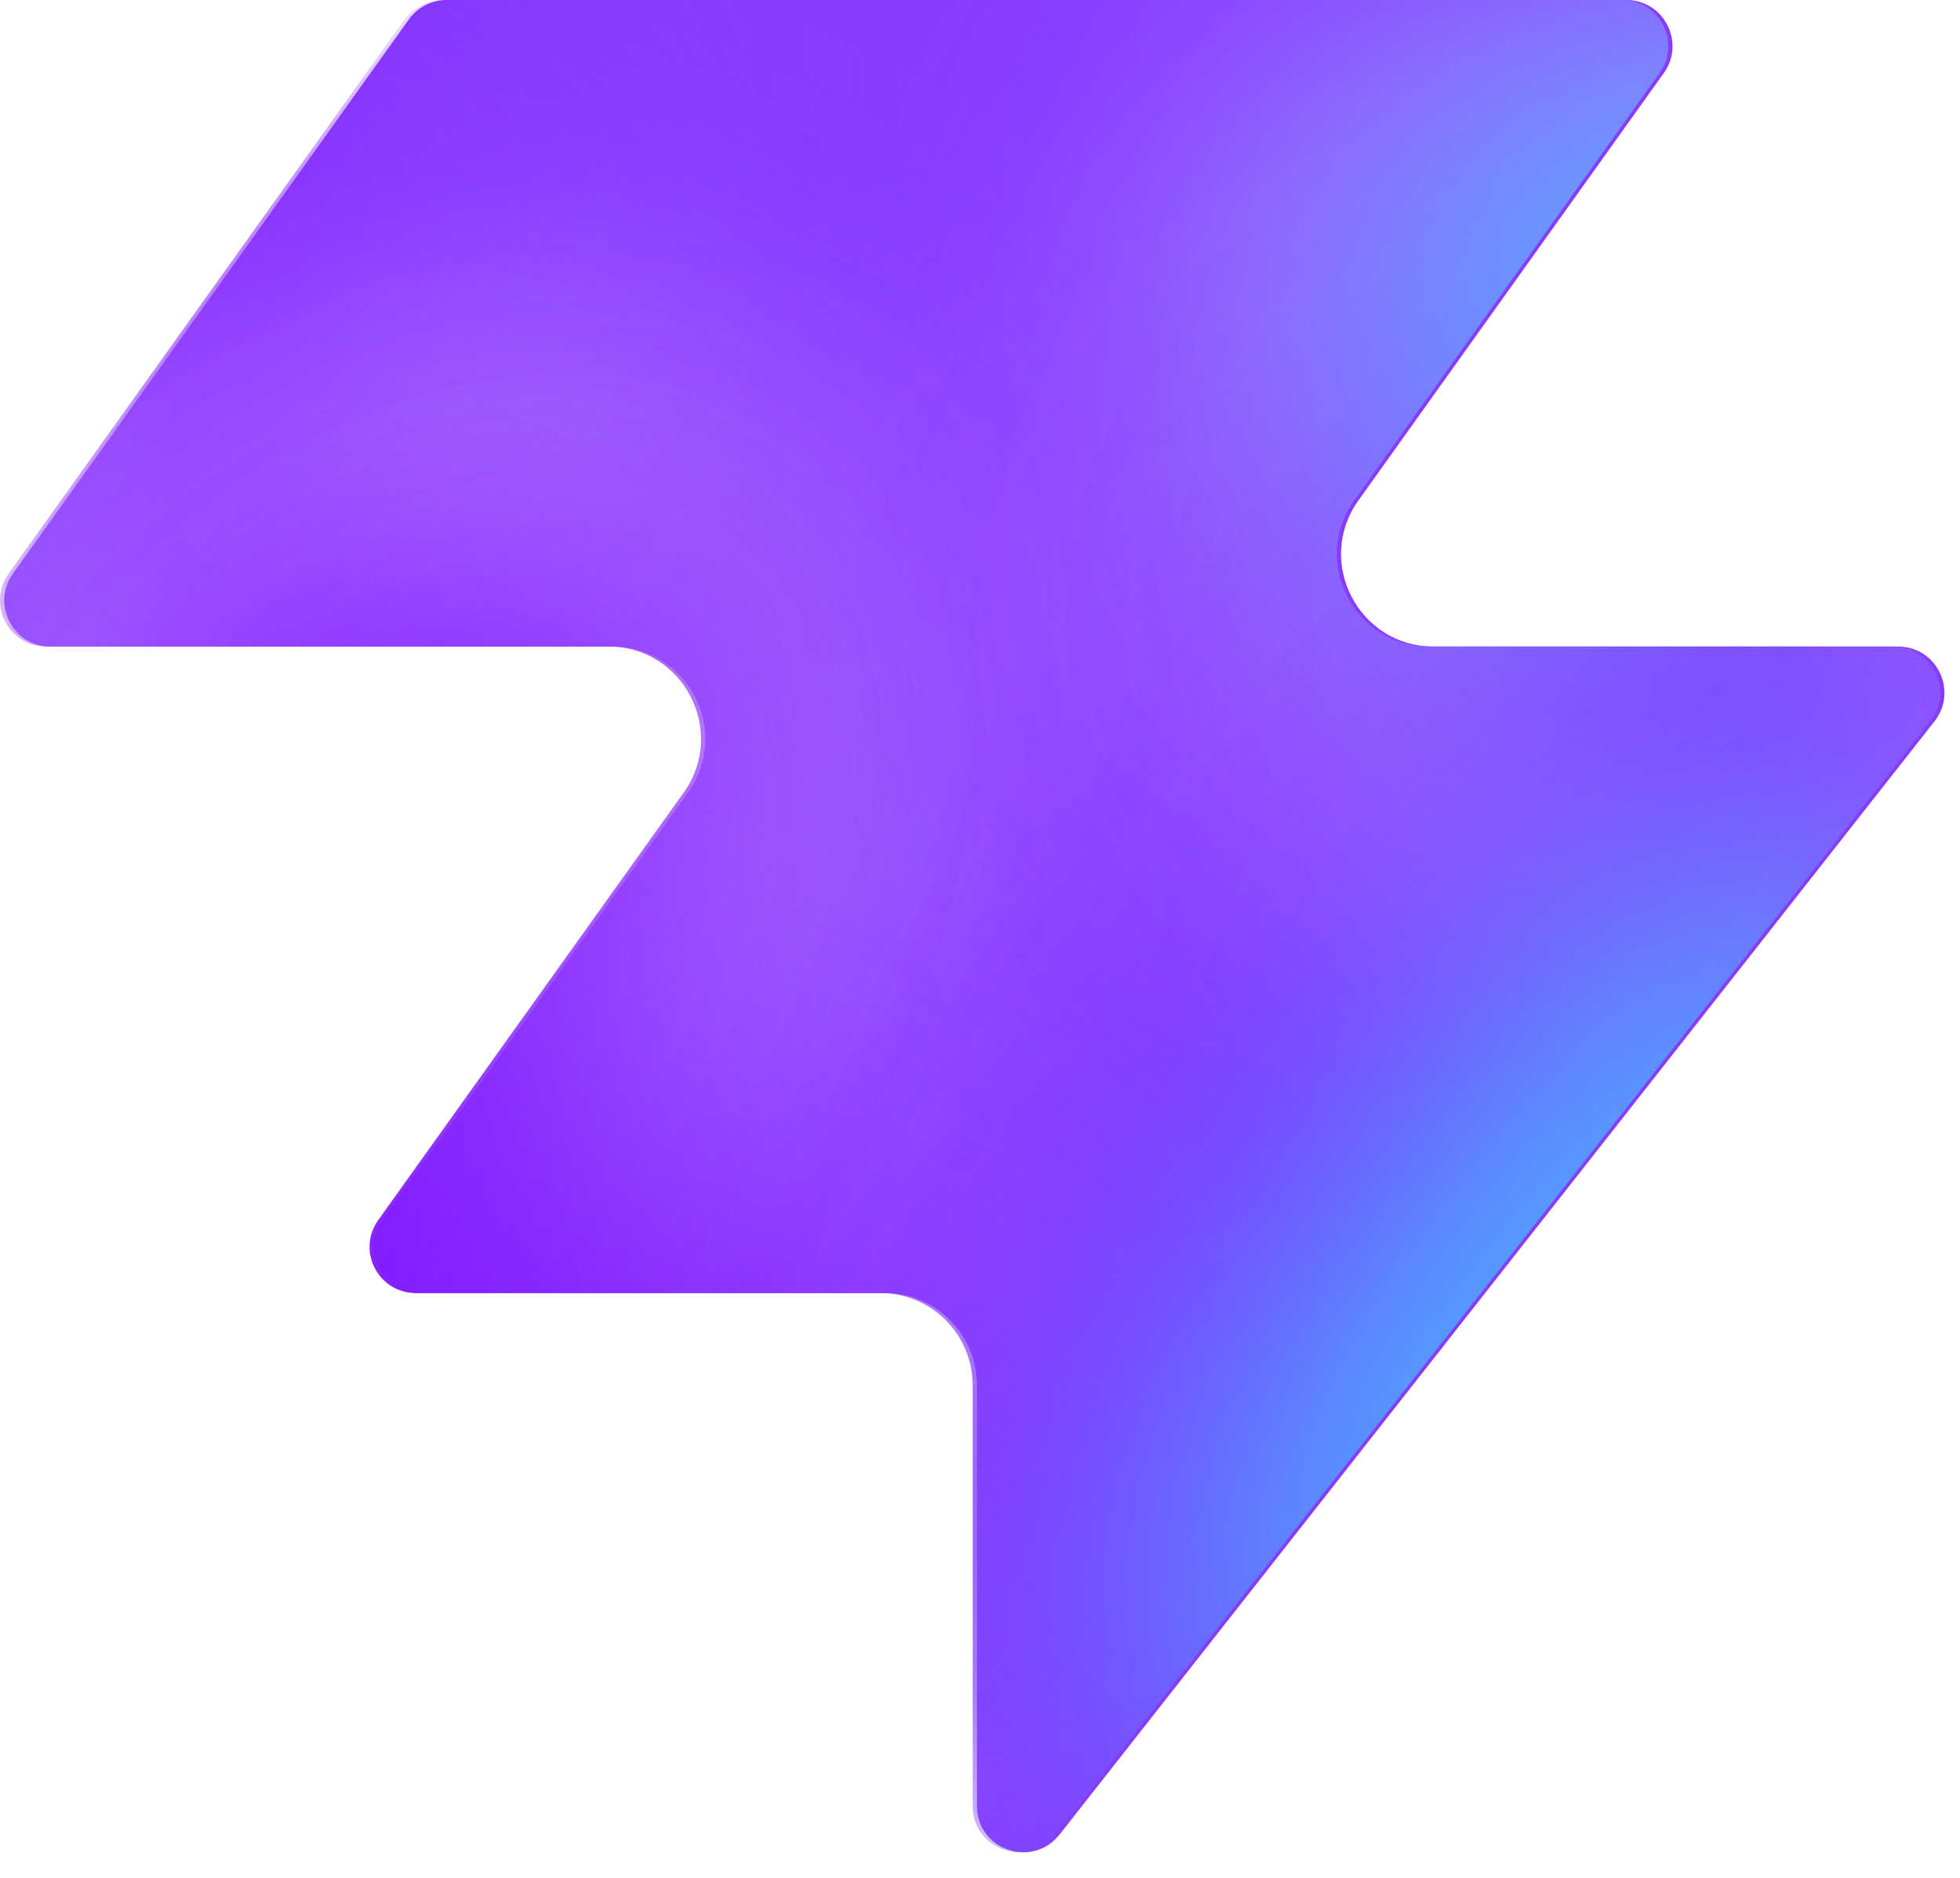
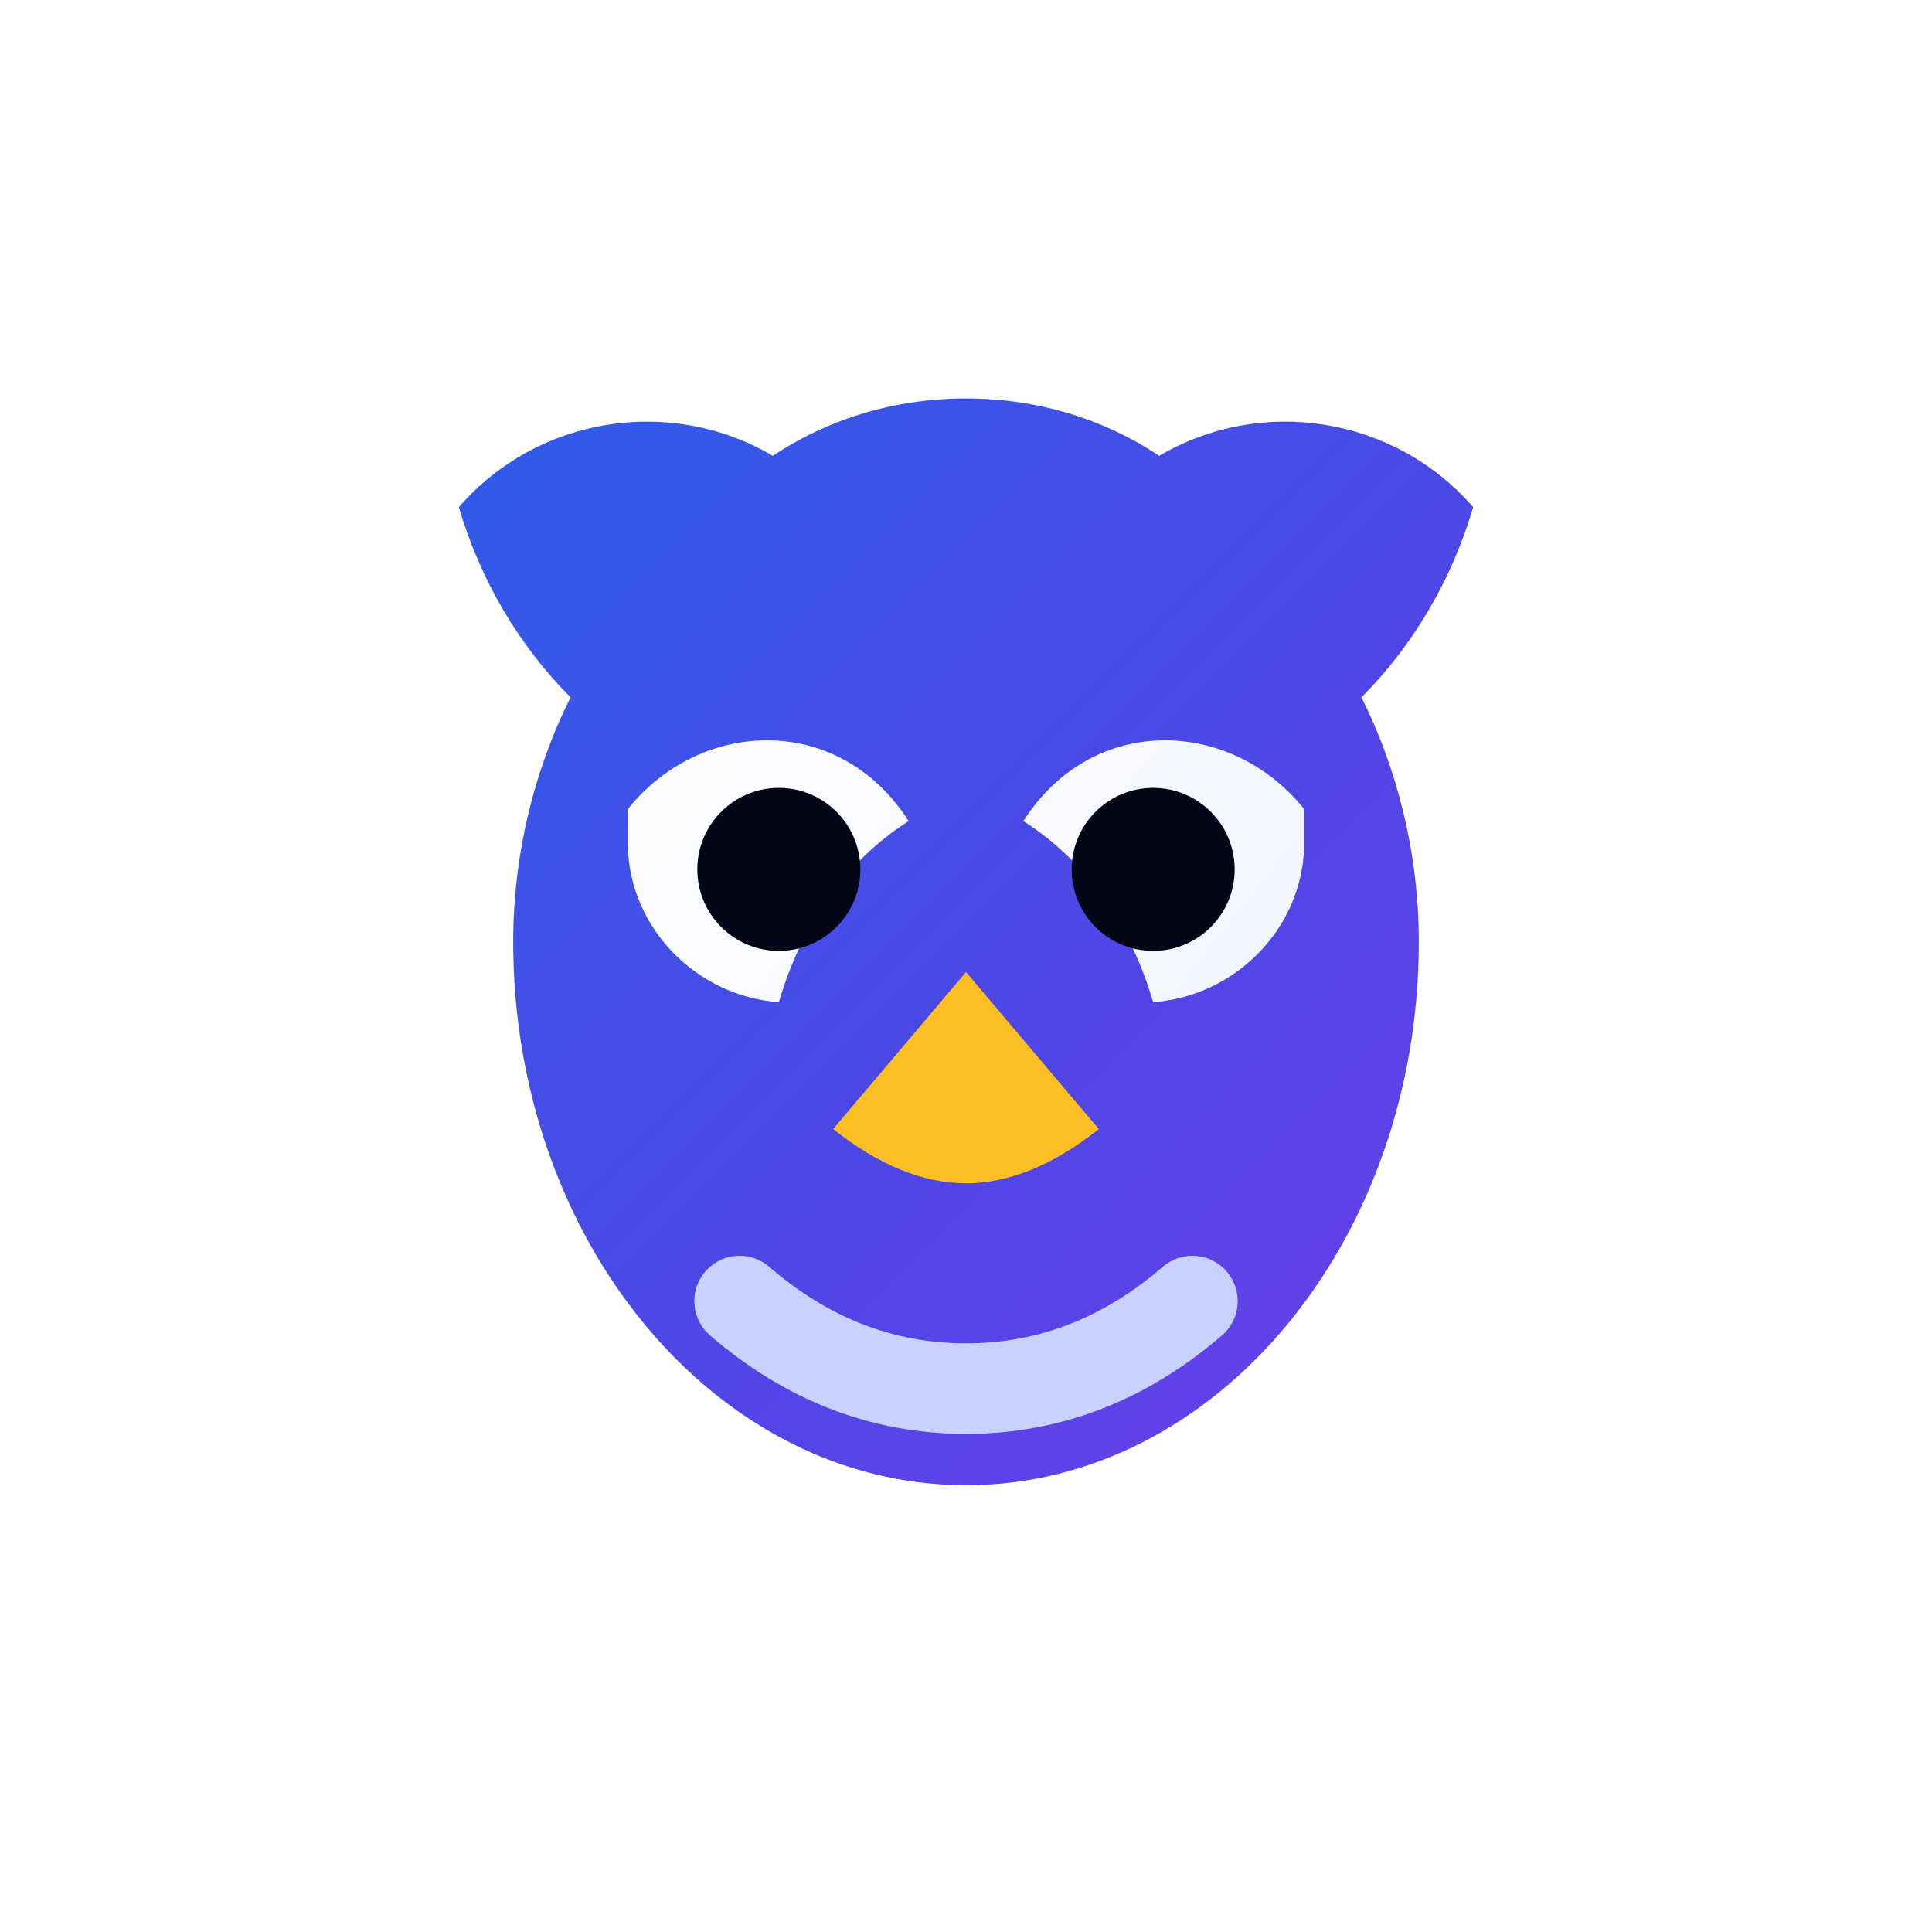
- <svg xmlns="http://www.w3.org/2000/svg" width="48" height="46" fill="none" viewBox="0 0 48 46">
-   <path fill="#863bff" d="M25.946 44.938c-.664.845-2.021.375-2.021-.698V33.937a2.26 2.26 0 0 0-2.262-2.262H10.287c-.92 0-1.456-1.04-.92-1.788l7.48-10.471c1.07-1.497 0-3.578-1.842-3.578H1.237c-.92 0-1.456-1.04-.92-1.788L10.013.474c.214-.297.556-.474.92-.474h28.894c.92 0 1.456 1.04.92 1.788l-7.48 10.471c-1.07 1.498 0 3.579 1.842 3.579h11.377c.943 0 1.473 1.088.89 1.83L25.947 44.94z" style="fill:#863bff;fill:color(display-p3 .525 .23 1);fill-opacity:1" />
-   <mask id="a" width="48" height="46" x="0" y="0" maskUnits="userSpaceOnUse" style="mask-type:alpha">
-     <path fill="#000" d="M25.842 44.938c-.664.844-2.021.375-2.021-.698V33.937a2.26 2.26 0 0 0-2.262-2.262H10.183c-.92 0-1.456-1.04-.92-1.788l7.48-10.471c1.07-1.498 0-3.579-1.842-3.579H1.133c-.92 0-1.456-1.04-.92-1.787L9.91.473c.214-.297.556-.474.92-.474h28.894c.92 0 1.456 1.04.92 1.788l-7.48 10.471c-1.07 1.498 0 3.578 1.842 3.578h11.377c.943 0 1.473 1.088.89 1.832L25.843 44.94z" style="fill:#000;fill-opacity:1" />
-   </mask>
-   <g mask="url(#a)">
-     <g filter="url(#b)">
-       <ellipse cx="5.508" cy="14.704" fill="#ede6ff" rx="5.508" ry="14.704" style="fill:#ede6ff;fill:color(display-p3 .927 .903 1);fill-opacity:1" transform="matrix(.00324 1 1 -.00324 -4.47 31.516)" />
-     </g>
-     <g filter="url(#c)">
-       <ellipse cx="10.399" cy="29.851" fill="#ede6ff" rx="10.399" ry="29.851" style="fill:#ede6ff;fill:color(display-p3 .927 .903 1);fill-opacity:1" transform="matrix(.00324 1 1 -.00324 -39.328 7.883)" />
-     </g>
-     <g filter="url(#d)">
-       <ellipse cx="5.508" cy="30.487" fill="#7e14ff" rx="5.508" ry="30.487" style="fill:#7e14ff;fill:color(display-p3 .492 .077 1);fill-opacity:1" transform="rotate(89.814 -25.913 -14.639)scale(1 -1)" />
-     </g>
-     <g filter="url(#e)">
-       <ellipse cx="5.508" cy="30.599" fill="#7e14ff" rx="5.508" ry="30.599" style="fill:#7e14ff;fill:color(display-p3 .492 .077 1);fill-opacity:1" transform="rotate(89.814 -32.644 -3.334)scale(1 -1)" />
-     </g>
-     <g filter="url(#f)">
-       <ellipse cx="5.508" cy="30.599" fill="#7e14ff" rx="5.508" ry="30.599" style="fill:#7e14ff;fill:color(display-p3 .492 .077 1);fill-opacity:1" transform="matrix(.00324 1 1 -.00324 -34.34 30.47)" />
-     </g>
-     <g filter="url(#g)">
-       <ellipse cx="14.072" cy="22.078" fill="#ede6ff" rx="14.072" ry="22.078" style="fill:#ede6ff;fill:color(display-p3 .927 .903 1);fill-opacity:1" transform="rotate(93.35 24.506 48.493)scale(-1 1)" />
-     </g>
-     <g filter="url(#h)">
-       <ellipse cx="3.47" cy="21.501" fill="#7e14ff" rx="3.47" ry="21.501" style="fill:#7e14ff;fill:color(display-p3 .492 .077 1);fill-opacity:1" transform="rotate(89.009 28.708 47.59)scale(-1 1)" />
-     </g>
-     <g filter="url(#i)">
-       <ellipse cx="3.47" cy="21.501" fill="#7e14ff" rx="3.47" ry="21.501" style="fill:#7e14ff;fill:color(display-p3 .492 .077 1);fill-opacity:1" transform="rotate(89.009 28.708 47.59)scale(-1 1)" />
-     </g>
-     <g filter="url(#j)">
-       <ellipse cx=".387" cy="8.972" fill="#7e14ff" rx="4.407" ry="29.108" style="fill:#7e14ff;fill:color(display-p3 .492 .077 1);fill-opacity:1" transform="rotate(39.51 .387 8.972)" />
-     </g>
-     <g filter="url(#k)">
-       <ellipse cx="47.523" cy="-6.092" fill="#7e14ff" rx="4.407" ry="29.108" style="fill:#7e14ff;fill:color(display-p3 .492 .077 1);fill-opacity:1" transform="rotate(37.892 47.523 -6.092)" />
-     </g>
-     <g filter="url(#l)">
-       <ellipse cx="41.412" cy="6.333" fill="#47bfff" rx="5.971" ry="9.665" style="fill:#47bfff;fill:color(display-p3 .28 .748 1);fill-opacity:1" transform="rotate(37.892 41.412 6.333)" />
-     </g>
-     <g filter="url(#m)">
-       <ellipse cx="-1.879" cy="38.332" fill="#7e14ff" rx="4.407" ry="29.108" style="fill:#7e14ff;fill:color(display-p3 .492 .077 1);fill-opacity:1" transform="rotate(37.892 -1.88 38.332)" />
-     </g>
-     <g filter="url(#n)">
-       <ellipse cx="-1.879" cy="38.332" fill="#7e14ff" rx="4.407" ry="29.108" style="fill:#7e14ff;fill:color(display-p3 .492 .077 1);fill-opacity:1" transform="rotate(37.892 -1.88 38.332)" />
-     </g>
-     <g filter="url(#o)">
-       <ellipse cx="35.651" cy="29.907" fill="#7e14ff" rx="4.407" ry="29.108" style="fill:#7e14ff;fill:color(display-p3 .492 .077 1);fill-opacity:1" transform="rotate(37.892 35.651 29.907)" />
-     </g>
-     <g filter="url(#p)">
-       <ellipse cx="38.418" cy="32.4" fill="#47bfff" rx="5.971" ry="15.297" style="fill:#47bfff;fill:color(display-p3 .28 .748 1);fill-opacity:1" transform="rotate(37.892 38.418 32.4)" />
-     </g>
-   </g>
+ <svg xmlns="http://www.w3.org/2000/svg" width="64" height="64" viewBox="0 0 64 64" fill="none">
  <defs>
-     <filter id="b" width="60.045" height="41.654" x="-19.77" y="16.149" color-interpolation-filters="sRGB" filterUnits="userSpaceOnUse">
-       <feFlood flood-opacity="0" result="BackgroundImageFix" />
-       <feBlend in="SourceGraphic" in2="BackgroundImageFix" result="shape" />
-       <feGaussianBlur result="effect1_foregroundBlur_2002_17158" stdDeviation="7.659" />
-     </filter>
-     <filter id="c" width="90.34" height="51.437" x="-54.613" y="-7.533" color-interpolation-filters="sRGB" filterUnits="userSpaceOnUse">
-       <feFlood flood-opacity="0" result="BackgroundImageFix" />
-       <feBlend in="SourceGraphic" in2="BackgroundImageFix" result="shape" />
-       <feGaussianBlur result="effect1_foregroundBlur_2002_17158" stdDeviation="7.659" />
-     </filter>
-     <filter id="d" width="79.355" height="29.4" x="-49.64" y="2.03" color-interpolation-filters="sRGB" filterUnits="userSpaceOnUse">
-       <feFlood flood-opacity="0" result="BackgroundImageFix" />
-       <feBlend in="SourceGraphic" in2="BackgroundImageFix" result="shape" />
-       <feGaussianBlur result="effect1_foregroundBlur_2002_17158" stdDeviation="4.596" />
-     </filter>
-     <filter id="e" width="79.579" height="29.4" x="-45.045" y="20.029" color-interpolation-filters="sRGB" filterUnits="userSpaceOnUse">
-       <feFlood flood-opacity="0" result="BackgroundImageFix" />
-       <feBlend in="SourceGraphic" in2="BackgroundImageFix" result="shape" />
-       <feGaussianBlur result="effect1_foregroundBlur_2002_17158" stdDeviation="4.596" />
-     </filter>
-     <filter id="f" width="79.579" height="29.4" x="-43.513" y="21.178" color-interpolation-filters="sRGB" filterUnits="userSpaceOnUse">
-       <feFlood flood-opacity="0" result="BackgroundImageFix" />
-       <feBlend in="SourceGraphic" in2="BackgroundImageFix" result="shape" />
-       <feGaussianBlur result="effect1_foregroundBlur_2002_17158" stdDeviation="4.596" />
-     </filter>
-     <filter id="g" width="74.749" height="58.852" x="15.756" y="-17.901" color-interpolation-filters="sRGB" filterUnits="userSpaceOnUse">
-       <feFlood flood-opacity="0" result="BackgroundImageFix" />
-       <feBlend in="SourceGraphic" in2="BackgroundImageFix" result="shape" />
-       <feGaussianBlur result="effect1_foregroundBlur_2002_17158" stdDeviation="7.659" />
-     </filter>
-     <filter id="h" width="61.377" height="25.362" x="23.548" y="2.284" color-interpolation-filters="sRGB" filterUnits="userSpaceOnUse">
-       <feFlood flood-opacity="0" result="BackgroundImageFix" />
-       <feBlend in="SourceGraphic" in2="BackgroundImageFix" result="shape" />
-       <feGaussianBlur result="effect1_foregroundBlur_2002_17158" stdDeviation="4.596" />
-     </filter>
-     <filter id="i" width="61.377" height="25.362" x="23.548" y="2.284" color-interpolation-filters="sRGB" filterUnits="userSpaceOnUse">
-       <feFlood flood-opacity="0" result="BackgroundImageFix" />
-       <feBlend in="SourceGraphic" in2="BackgroundImageFix" result="shape" />
-       <feGaussianBlur result="effect1_foregroundBlur_2002_17158" stdDeviation="4.596" />
-     </filter>
-     <filter id="j" width="56.045" height="63.649" x="-27.636" y="-22.853" color-interpolation-filters="sRGB" filterUnits="userSpaceOnUse">
-       <feFlood flood-opacity="0" result="BackgroundImageFix" />
-       <feBlend in="SourceGraphic" in2="BackgroundImageFix" result="shape" />
-       <feGaussianBlur result="effect1_foregroundBlur_2002_17158" stdDeviation="4.596" />
-     </filter>
-     <filter id="k" width="54.814" height="64.646" x="20.116" y="-38.415" color-interpolation-filters="sRGB" filterUnits="userSpaceOnUse">
-       <feFlood flood-opacity="0" result="BackgroundImageFix" />
-       <feBlend in="SourceGraphic" in2="BackgroundImageFix" result="shape" />
-       <feGaussianBlur result="effect1_foregroundBlur_2002_17158" stdDeviation="4.596" />
-     </filter>
-     <filter id="l" width="33.541" height="35.313" x="24.641" y="-11.323" color-interpolation-filters="sRGB" filterUnits="userSpaceOnUse">
-       <feFlood flood-opacity="0" result="BackgroundImageFix" />
-       <feBlend in="SourceGraphic" in2="BackgroundImageFix" result="shape" />
-       <feGaussianBlur result="effect1_foregroundBlur_2002_17158" stdDeviation="4.596" />
-     </filter>
-     <filter id="m" width="54.814" height="64.646" x="-29.286" y="6.009" color-interpolation-filters="sRGB" filterUnits="userSpaceOnUse">
-       <feFlood flood-opacity="0" result="BackgroundImageFix" />
-       <feBlend in="SourceGraphic" in2="BackgroundImageFix" result="shape" />
-       <feGaussianBlur result="effect1_foregroundBlur_2002_17158" stdDeviation="4.596" />
-     </filter>
-     <filter id="n" width="54.814" height="64.646" x="-29.286" y="6.009" color-interpolation-filters="sRGB" filterUnits="userSpaceOnUse">
-       <feFlood flood-opacity="0" result="BackgroundImageFix" />
-       <feBlend in="SourceGraphic" in2="BackgroundImageFix" result="shape" />
-       <feGaussianBlur result="effect1_foregroundBlur_2002_17158" stdDeviation="4.596" />
-     </filter>
-     <filter id="o" width="54.814" height="64.646" x="8.244" y="-2.416" color-interpolation-filters="sRGB" filterUnits="userSpaceOnUse">
-       <feFlood flood-opacity="0" result="BackgroundImageFix" />
-       <feBlend in="SourceGraphic" in2="BackgroundImageFix" result="shape" />
-       <feGaussianBlur result="effect1_foregroundBlur_2002_17158" stdDeviation="4.596" />
-     </filter>
-     <filter id="p" width="39.409" height="43.623" x="18.713" y="10.588" color-interpolation-filters="sRGB" filterUnits="userSpaceOnUse">
-       <feFlood flood-opacity="0" result="BackgroundImageFix" />
-       <feBlend in="SourceGraphic" in2="BackgroundImageFix" result="shape" />
-       <feGaussianBlur result="effect1_foregroundBlur_2002_17158" stdDeviation="4.596" />
-     </filter>
+     <linearGradient id="readywiseGradient" x1="8" y1="8" x2="56" y2="56" gradientUnits="userSpaceOnUse">
+       <stop stop-color="#2563EB" />
+       <stop offset="0.55" stop-color="#4F46E5" />
+       <stop offset="1" stop-color="#7C3AED" />
+     </linearGradient>
+     <linearGradient id="readywiseEye" x1="18" y1="22" x2="46" y2="44" gradientUnits="userSpaceOnUse">
+       <stop stop-color="#FFFFFF" />
+       <stop offset="1" stop-color="#EEF2FF" />
+     </linearGradient>
  </defs>
+   <path d="M15.2 16.8C17.8 13.8 22.2 13.1 25.6 15.1C27.4 13.9 29.6 13.2 32 13.2C34.4 13.2 36.6 13.9 38.4 15.1C41.8 13.1 46.2 13.8 48.8 16.8C48.1 19.2 46.8 21.4 45.1 23.1C46.3 25.5 47 28.3 47 31.2C47 41.1 40.3 49.2 32 49.2C23.7 49.2 17 41.1 17 31.2C17 28.3 17.7 25.5 18.9 23.1C17.2 21.4 15.9 19.2 15.2 16.8Z" fill="url(#readywiseGradient)" />
+   <path d="M20.8 26.8C23.2 23.8 27.8 23.6 30.1 27.2C27.9 28.6 26.5 30.8 25.8 33.2C23.1 33 20.9 30.8 20.8 28.1V26.8Z" fill="url(#readywiseEye)" />
+   <path d="M43.2 26.8C40.8 23.8 36.2 23.6 33.9 27.2C36.1 28.6 37.5 30.8 38.2 33.2C40.9 33 43.1 30.8 43.2 28.1V26.8Z" fill="url(#readywiseEye)" />
+   <circle cx="25.8" cy="28.8" r="2.7" fill="#020617" />
+   <circle cx="38.2" cy="28.8" r="2.7" fill="#020617" />
+   <path d="M32 32.2L36.4 37.4C34.9 38.6 33.4 39.2 32 39.2C30.6 39.2 29.1 38.6 27.6 37.4L32 32.2Z" fill="#FBBF24" />
+   <path d="M24.5 43.1C26.7 45 29.2 46 32 46C34.8 46 37.3 45 39.5 43.1" stroke="#C7D2FE" stroke-width="3" stroke-linecap="round" />
</svg>
